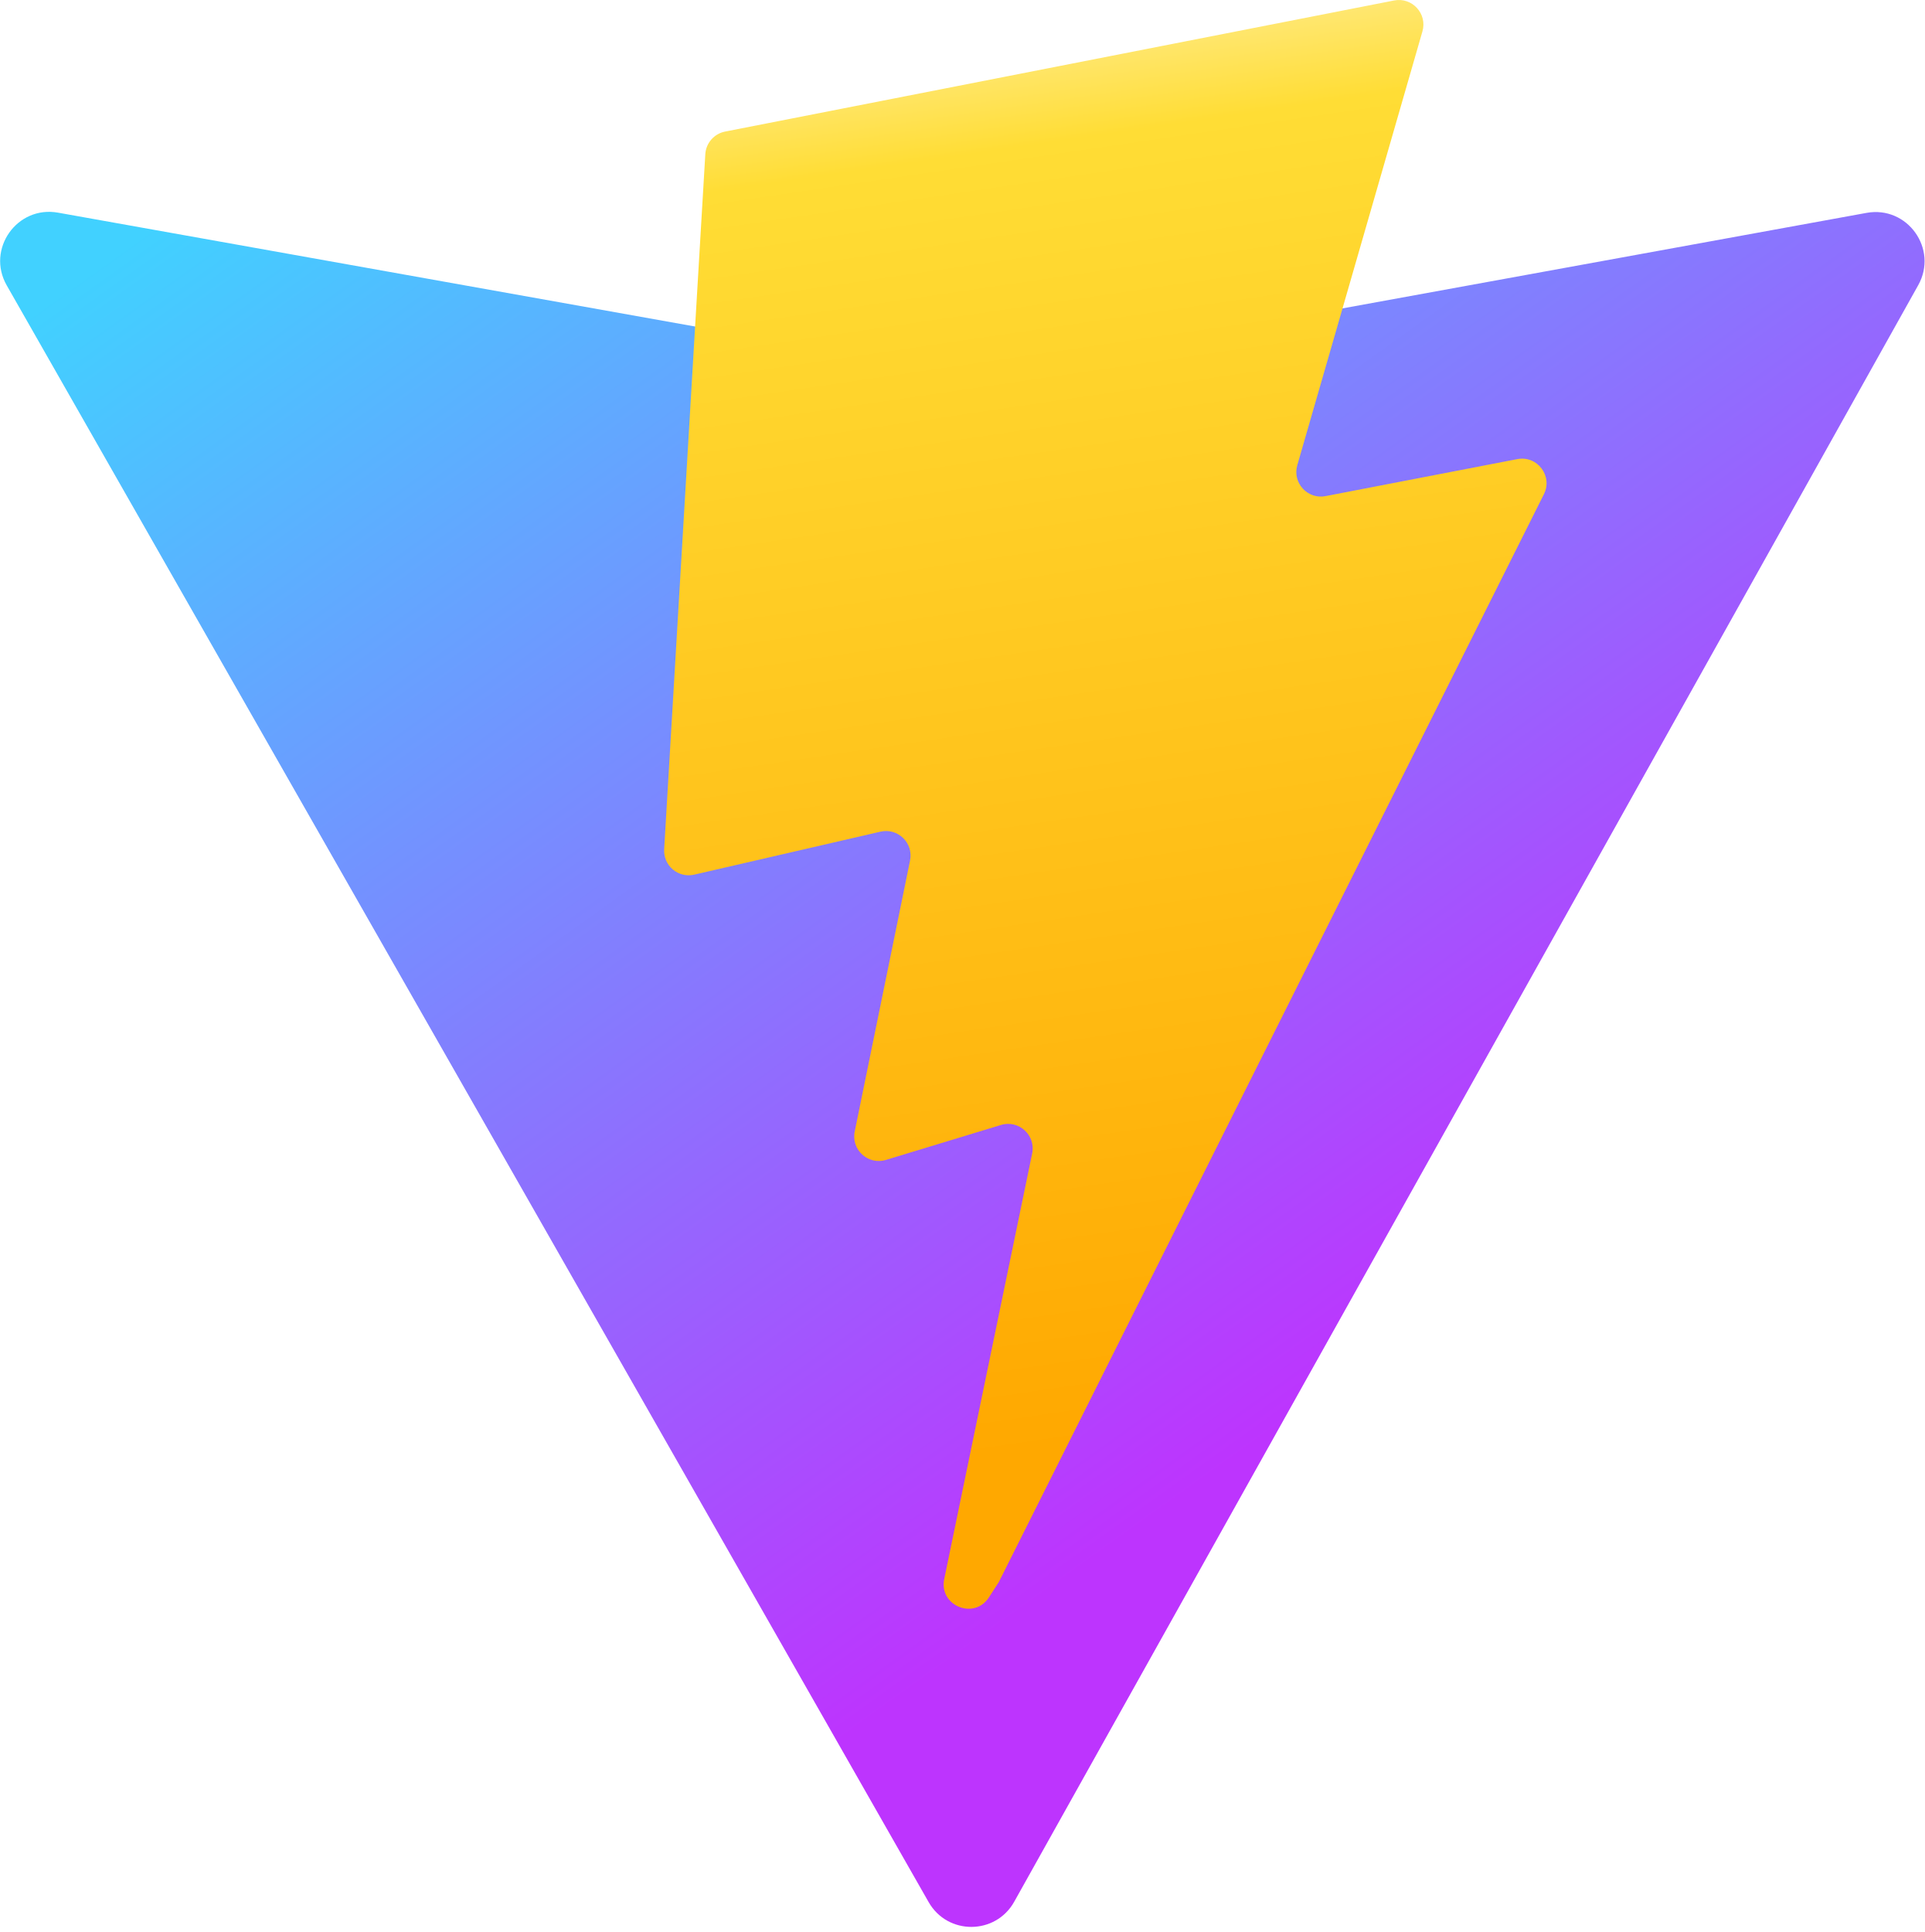
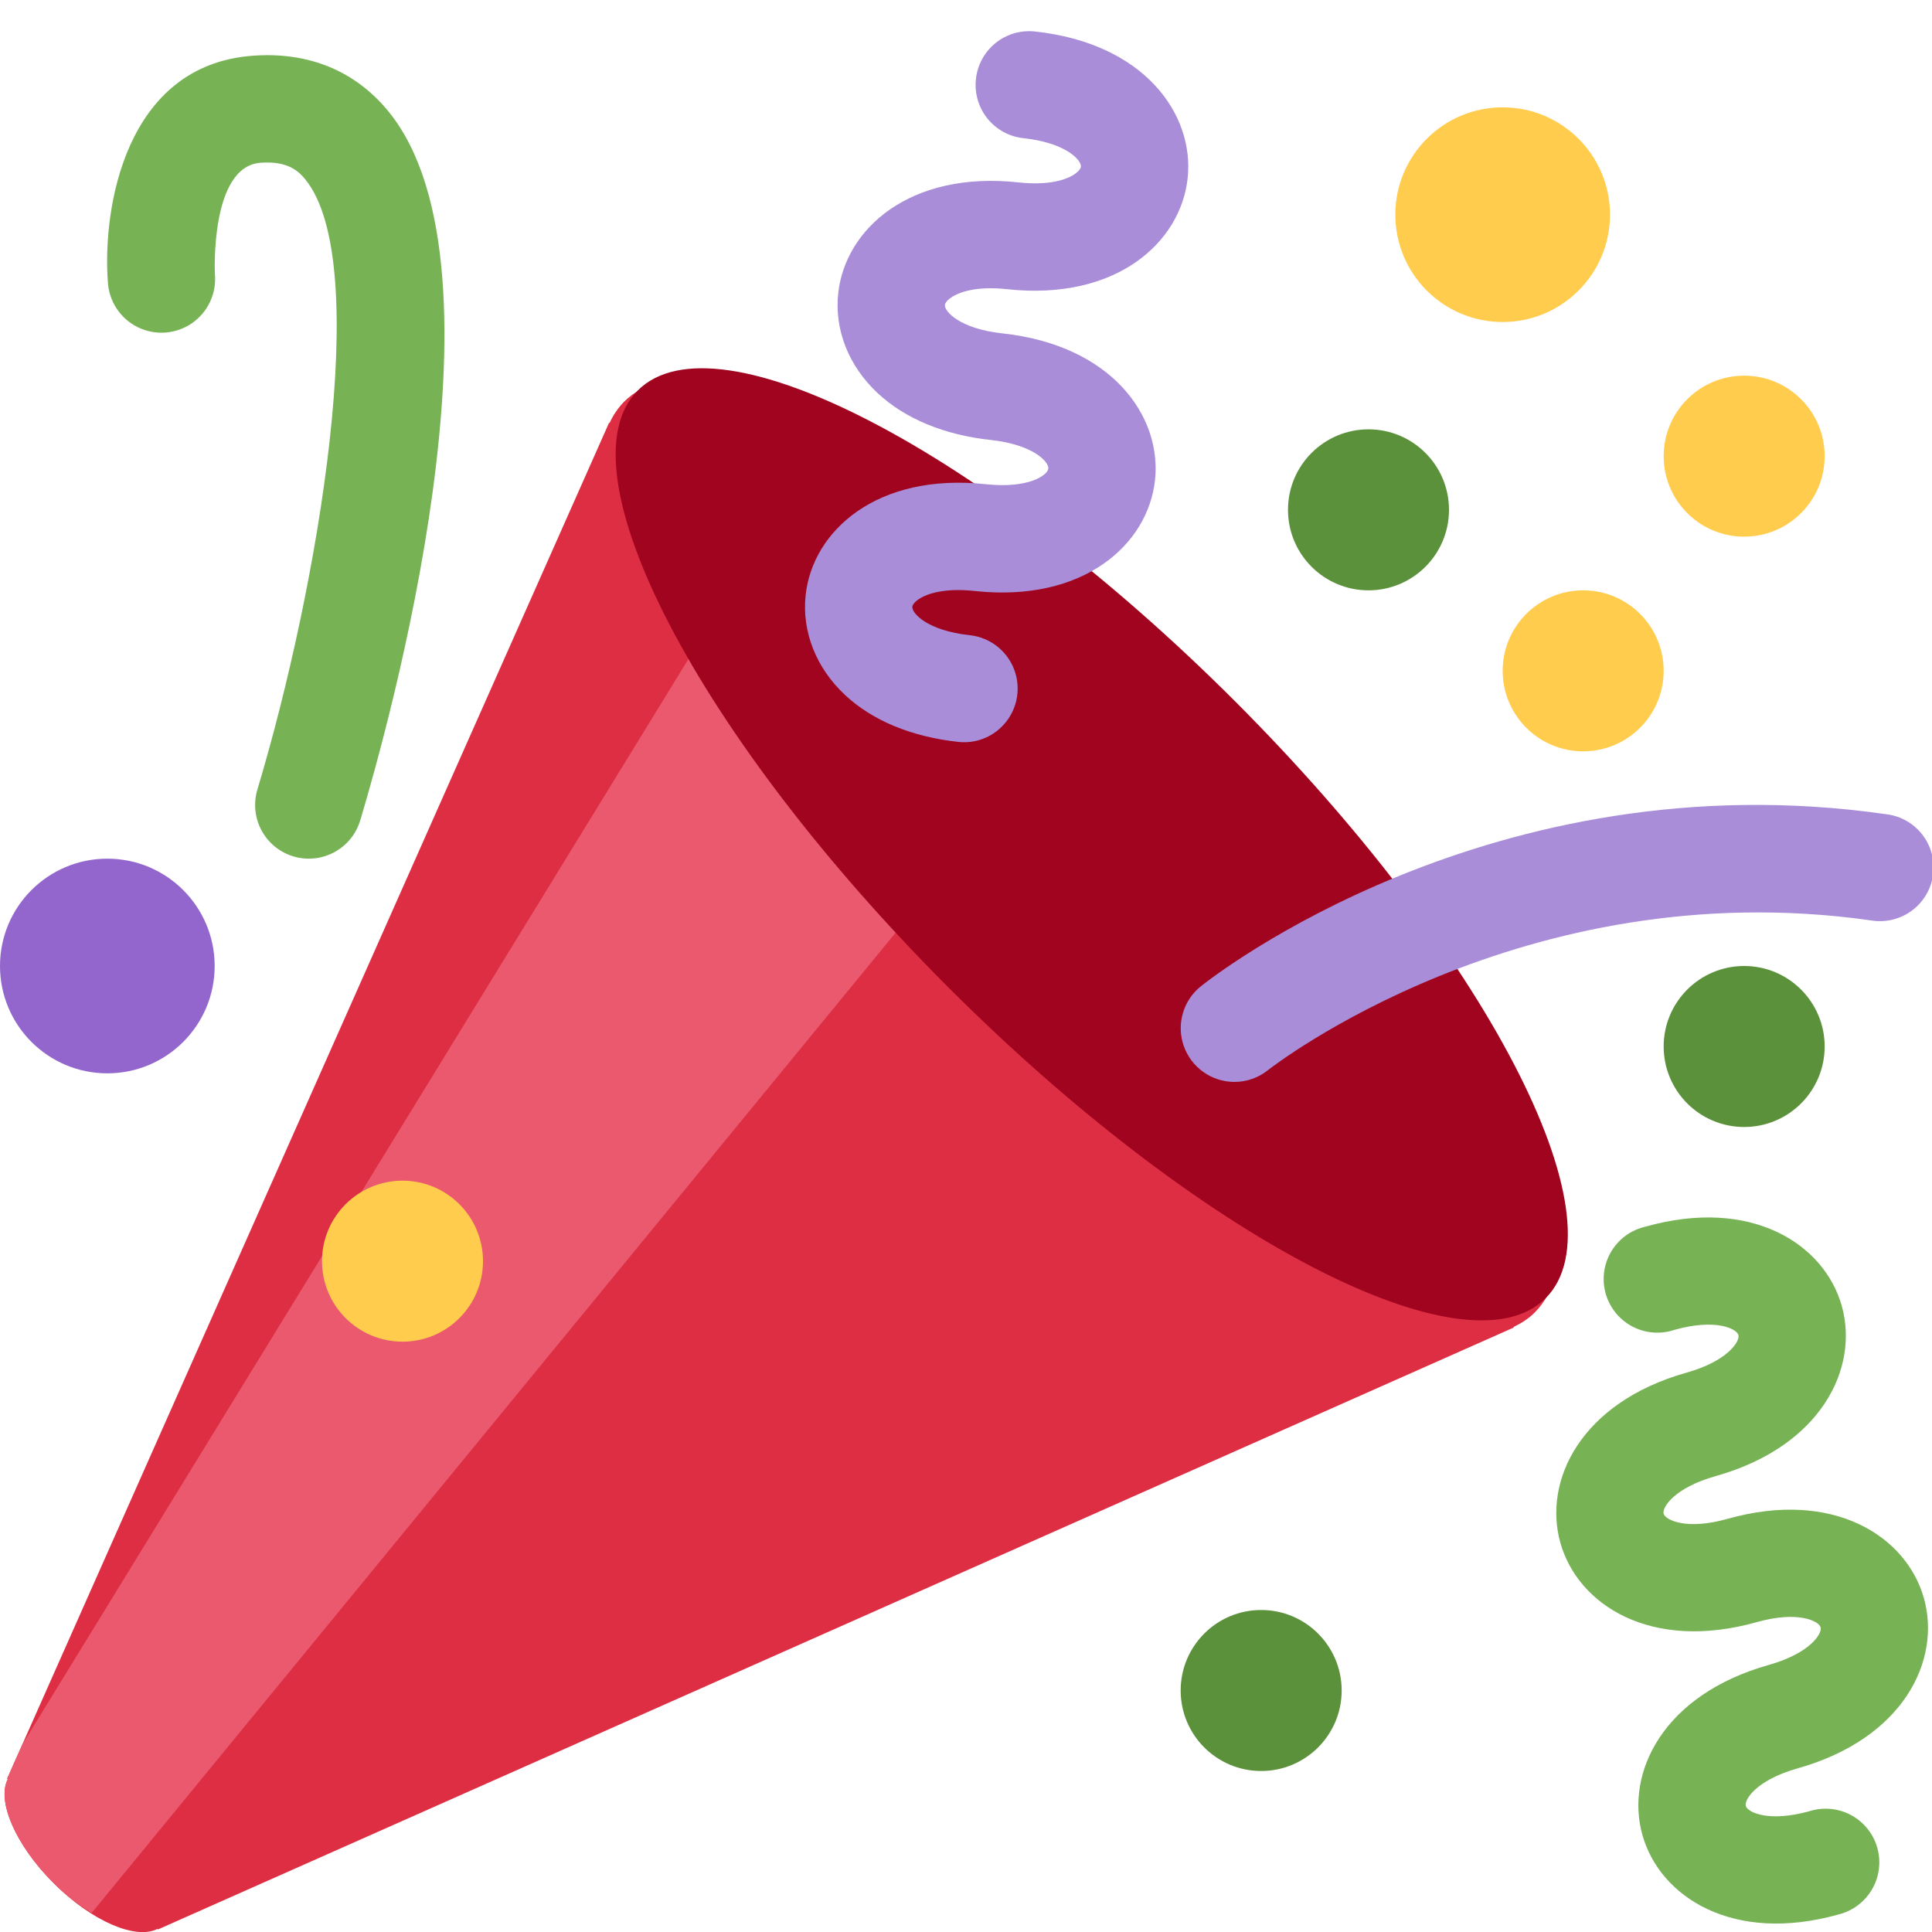
- <svg xmlns="http://www.w3.org/2000/svg" aria-hidden="true" role="img" class="iconify iconify--logos" width="31.88" height="32" preserveAspectRatio="xMidYMid meet" viewBox="0 0 256 257">
-   <defs>
-     <linearGradient id="IconifyId1813088fe1fbc01fb466" x1="-.828%" x2="57.636%" y1="7.652%" y2="78.411%">
-       <stop offset="0%" stop-color="#41D1FF" />
-       <stop offset="100%" stop-color="#BD34FE" />
-     </linearGradient>
-     <linearGradient id="IconifyId1813088fe1fbc01fb467" x1="43.376%" x2="50.316%" y1="2.242%" y2="89.03%">
-       <stop offset="0%" stop-color="#FFEA83" />
-       <stop offset="8.333%" stop-color="#FFDD35" />
-       <stop offset="100%" stop-color="#FFA800" />
-     </linearGradient>
-   </defs>
-   <path fill="url(#IconifyId1813088fe1fbc01fb466)" d="M255.153 37.938L134.897 252.976c-2.483 4.44-8.862 4.466-11.382.048L.875 37.958c-2.746-4.814 1.371-10.646 6.827-9.67l120.385 21.517a6.537 6.537 0 0 0 2.322-.004l117.867-21.483c5.438-.991 9.574 4.796 6.877 9.62Z" />
-   <path fill="url(#IconifyId1813088fe1fbc01fb467)" d="M185.432.063L96.44 17.501a3.268 3.268 0 0 0-2.634 3.014l-5.474 92.456a3.268 3.268 0 0 0 3.997 3.378l24.777-5.718c2.318-.535 4.413 1.507 3.936 3.838l-7.361 36.047c-.495 2.426 1.782 4.5 4.151 3.78l15.304-4.649c2.372-.72 4.652 1.36 4.15 3.788l-11.698 56.621c-.732 3.542 3.979 5.473 5.943 2.437l1.313-2.028l72.516-144.72c1.215-2.423-.88-5.186-3.54-4.672l-25.505 4.922c-2.396.462-4.435-1.77-3.759-4.114l16.646-57.705c.677-2.35-1.37-4.583-3.769-4.113Z" />
+ <svg xmlns="http://www.w3.org/2000/svg" width="800px" height="800px" viewBox="0 0 36 36" aria-hidden="true" role="img" class="iconify iconify--twemoji" preserveAspectRatio="xMidYMid meet">
+   <path fill="#DD2E44" d="M11.626 7.488a1.413 1.413 0 0 0-.268.395l-.008-.008L.134 33.141l.011.011c-.208.403.14 1.223.853 1.937c.713.713 1.533 1.061 1.936.853l.01.01L28.21 24.735l-.008-.009c.147-.07.282-.155.395-.269c1.562-1.562-.971-6.627-5.656-11.313c-4.687-4.686-9.752-7.218-11.315-5.656z" />
+   <path fill="#EA596E" d="M13 12L.416 32.506l-.282.635l.011.011c-.208.403.14 1.223.853 1.937c.232.232.473.408.709.557L17 17l-4-5z" />
+   <path fill="#A0041E" d="M23.012 13.066c4.67 4.672 7.263 9.652 5.789 11.124c-1.473 1.474-6.453-1.118-11.126-5.788c-4.671-4.672-7.263-9.654-5.79-11.127c1.474-1.473 6.454 1.119 11.127 5.791z" />
+   <path fill="#AA8DD8" d="M18.59 13.609a.99.99 0 0 1-.734.215c-.868-.094-1.598-.396-2.109-.873c-.541-.505-.808-1.183-.735-1.862c.128-1.192 1.324-2.286 3.363-2.066c.793.085 1.147-.17 1.159-.292c.014-.121-.277-.446-1.07-.532c-.868-.094-1.598-.396-2.11-.873c-.541-.505-.809-1.183-.735-1.862c.13-1.192 1.325-2.286 3.362-2.065c.578.062.883-.057 1.012-.134c.103-.063.144-.123.148-.158c.012-.121-.275-.446-1.07-.532a.998.998 0 0 1-.886-1.102a.997.997 0 0 1 1.101-.886c2.037.219 2.973 1.542 2.844 2.735c-.13 1.194-1.325 2.286-3.364 2.067c-.578-.063-.88.057-1.01.134c-.103.062-.145.123-.149.157c-.013.122.276.446 1.071.532c2.037.22 2.973 1.542 2.844 2.735c-.129 1.192-1.324 2.286-3.362 2.065c-.578-.062-.882.058-1.012.134c-.104.064-.144.124-.148.158c-.013.121.276.446 1.07.532a1 1 0 0 1 .52 1.773z" />
+   <path fill="#77B255" d="M30.661 22.857c1.973-.557 3.334.323 3.658 1.478c.324 1.154-.378 2.615-2.35 3.17c-.77.216-1.001.584-.97.701c.034.118.425.312 1.193.095c1.972-.555 3.333.325 3.657 1.479c.326 1.155-.378 2.614-2.351 3.17c-.769.216-1.001.585-.967.702c.033.117.423.311 1.192.095a1 1 0 1 1 .54 1.925c-1.971.555-3.333-.323-3.659-1.479c-.324-1.154.379-2.613 2.353-3.169c.77-.217 1.001-.584.967-.702c-.032-.117-.422-.312-1.19-.096c-1.974.556-3.334-.322-3.659-1.479c-.325-1.154.378-2.613 2.351-3.17c.768-.215.999-.585.967-.701c-.034-.118-.423-.312-1.192-.096a1 1 0 1 1-.54-1.923z" />
+   <path fill="#AA8DD8" d="M23.001 20.16a1.001 1.001 0 0 1-.626-1.781c.218-.175 5.418-4.259 12.767-3.208a1 1 0 1 1-.283 1.979c-6.493-.922-11.187 2.754-11.233 2.791a.999.999 0 0 1-.625.219z" />
+   <path fill="#77B255" d="M5.754 16a1 1 0 0 1-.958-1.287c1.133-3.773 2.16-9.794.898-11.364c-.141-.178-.354-.353-.842-.316c-.938.072-.849 2.051-.848 2.071a1 1 0 1 1-1.994.149c-.103-1.379.326-4.035 2.692-4.214c1.056-.08 1.933.287 2.552 1.057c2.371 2.951-.036 11.506-.542 13.192a1 1 0 0 1-.958.712z" />
+   <circle fill="#5C913B" cx="25.5" cy="9.5" r="1.5" />
+   <circle fill="#9266CC" cx="2" cy="18" r="2" />
+   <circle fill="#5C913B" cx="32.5" cy="19.5" r="1.5" />
+   <circle fill="#5C913B" cx="23.5" cy="31.5" r="1.5" />
+   <circle fill="#FFCC4D" cx="28" cy="4" r="2" />
+   <circle fill="#FFCC4D" cx="32.5" cy="8.5" r="1.5" />
+   <circle fill="#FFCC4D" cx="29.5" cy="12.5" r="1.5" />
+   <circle fill="#FFCC4D" cx="7.5" cy="23.5" r="1.5" />
</svg>
